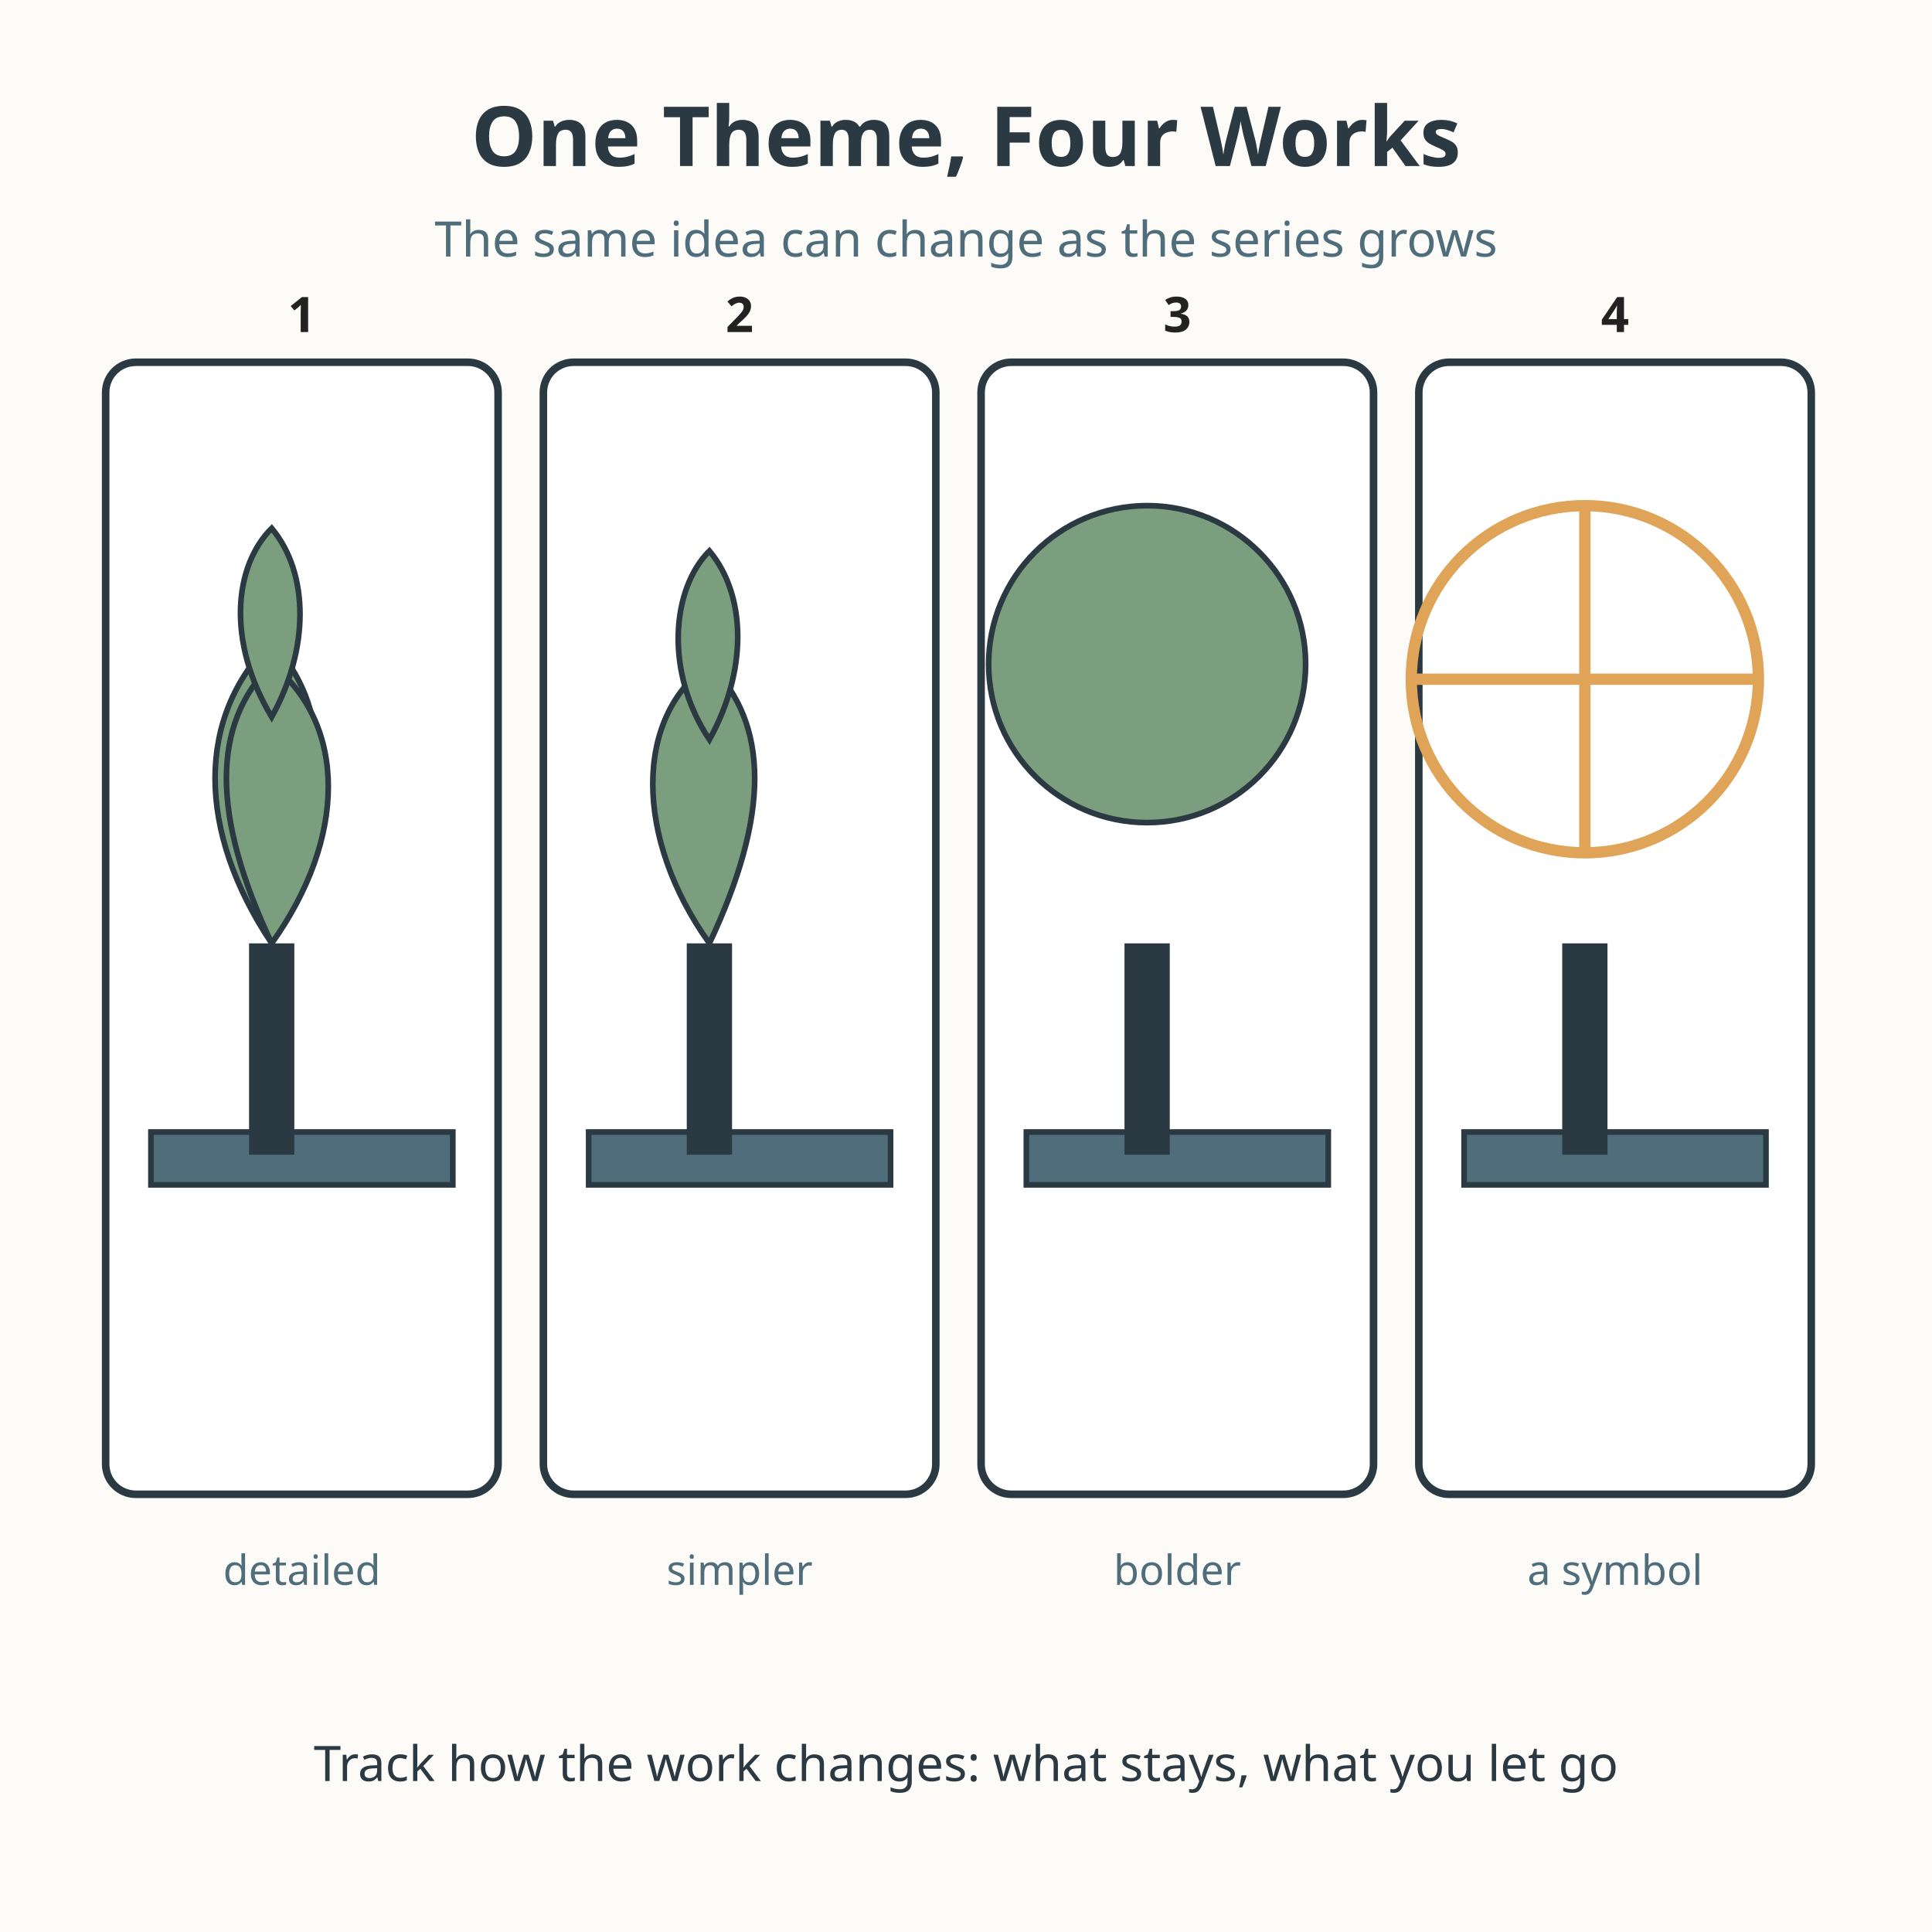
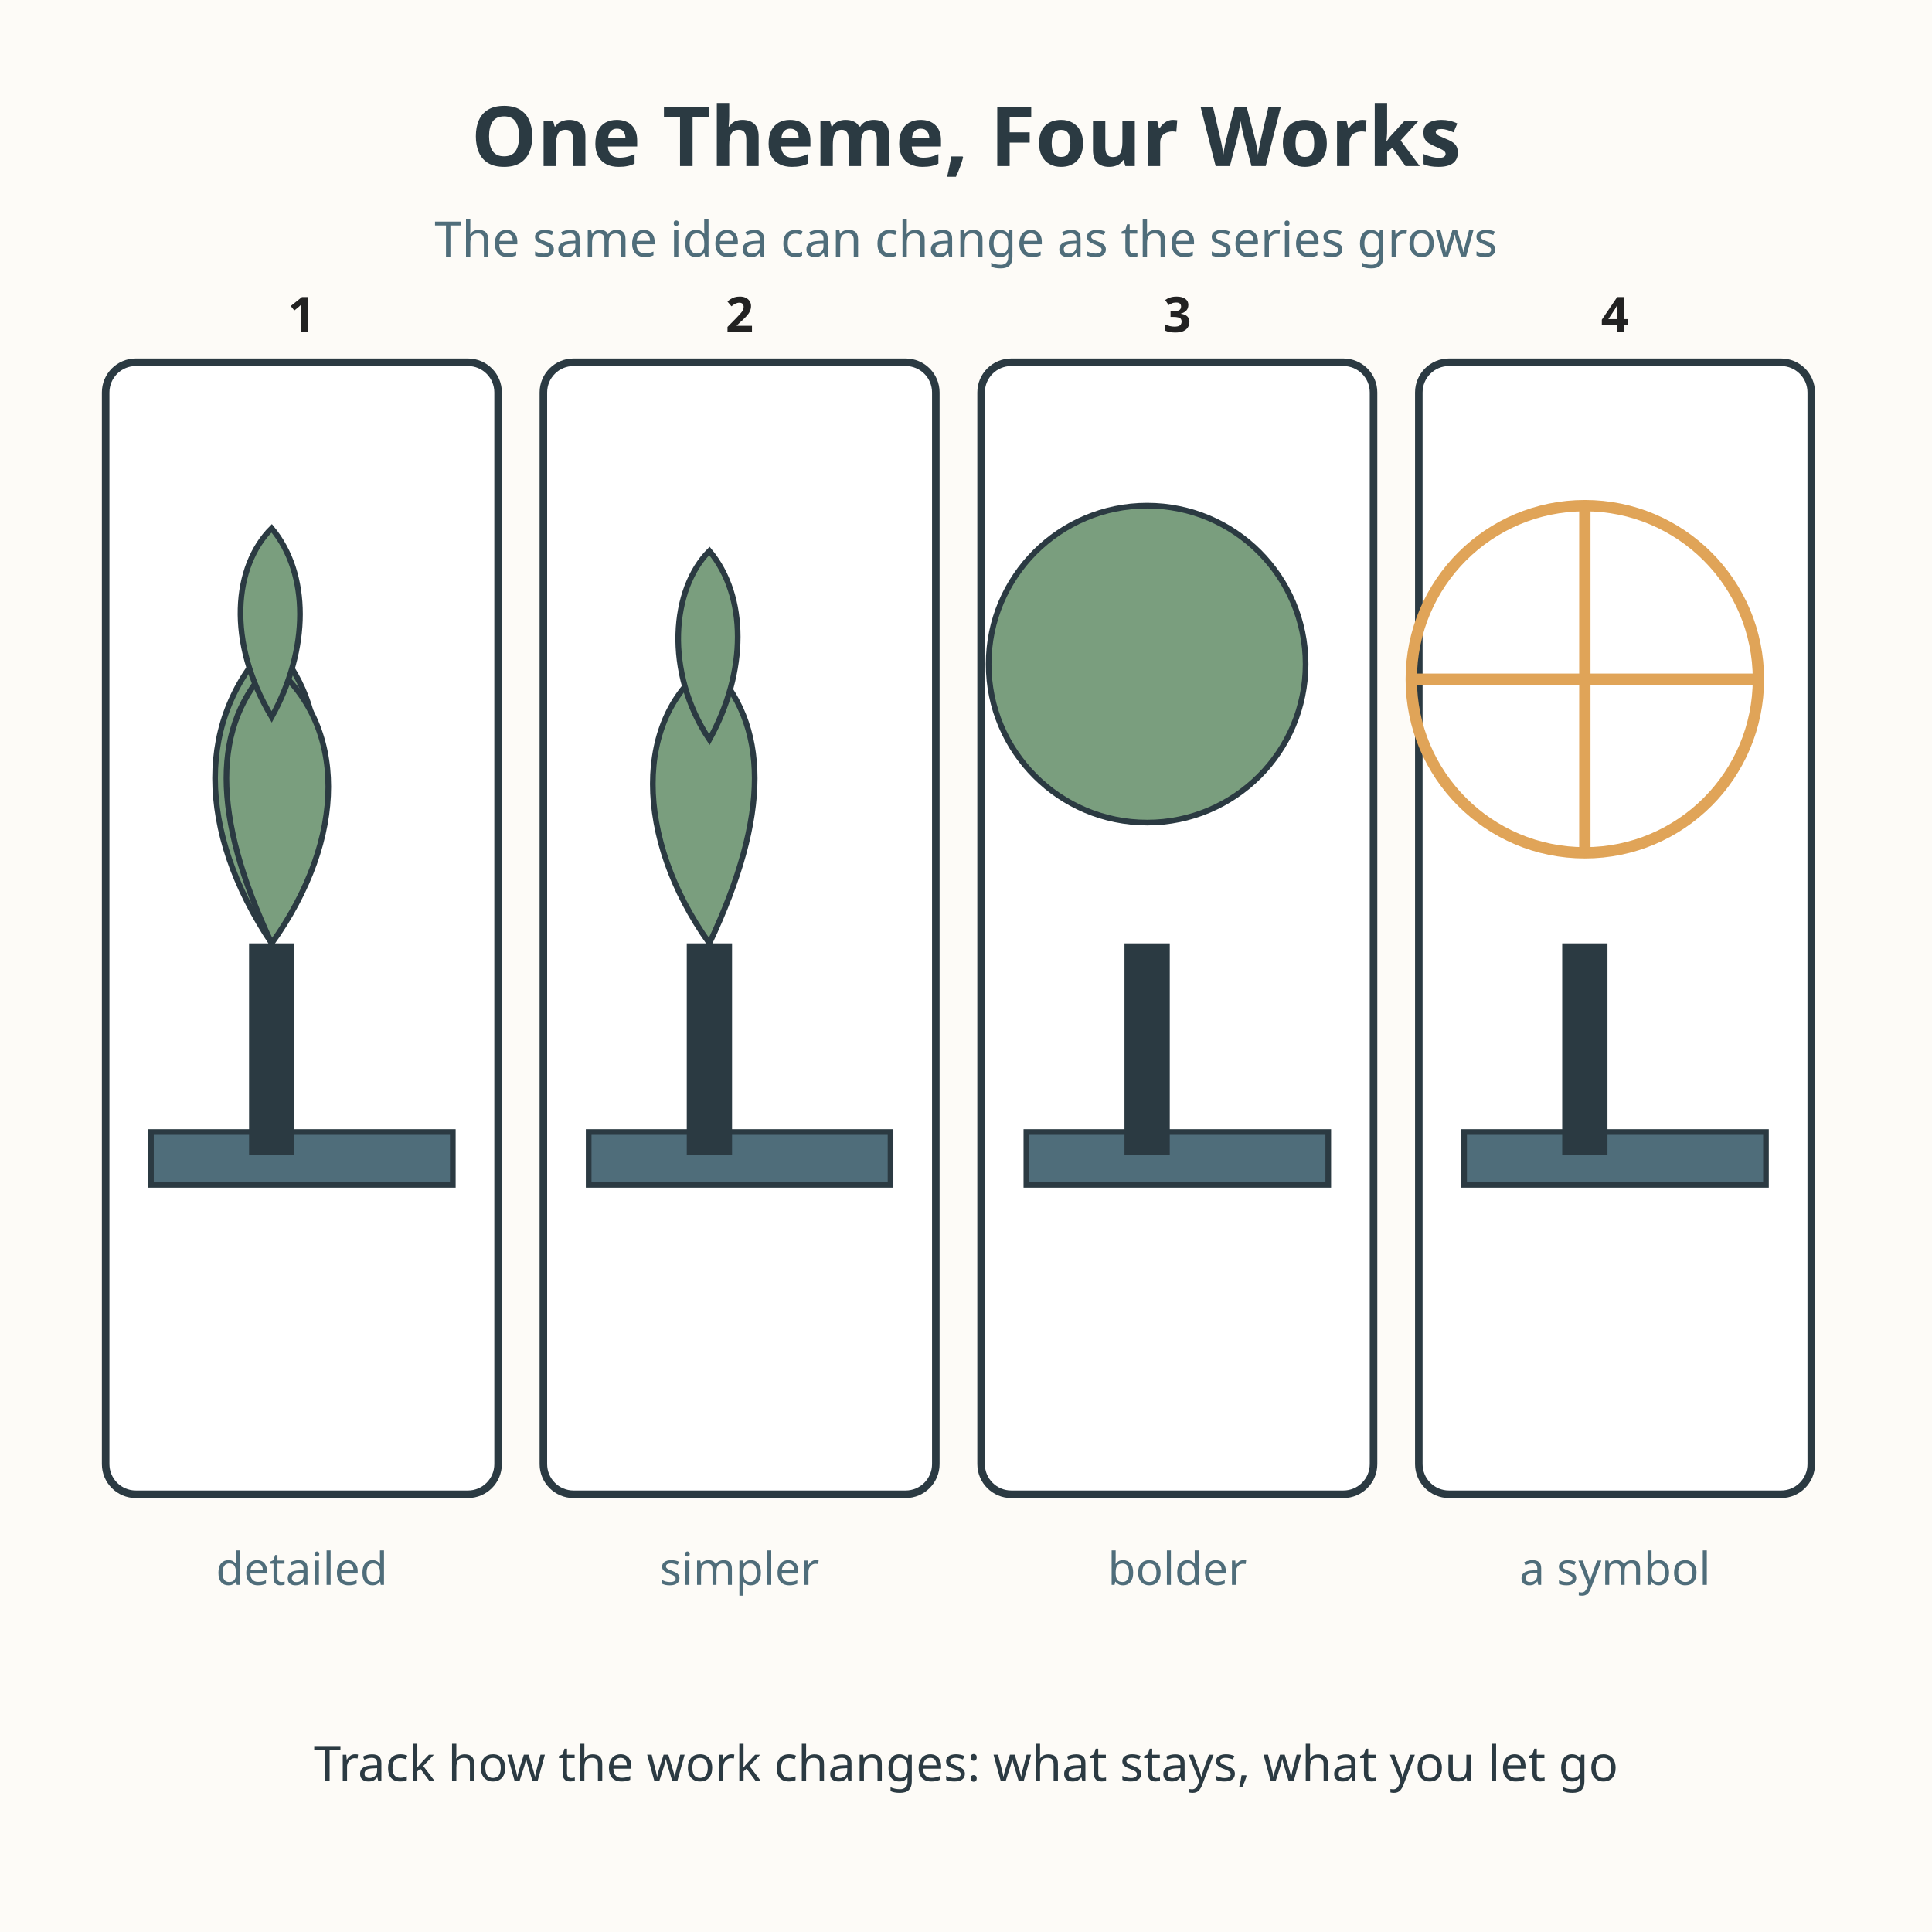
<svg xmlns="http://www.w3.org/2000/svg" viewBox="0 0 512 512" role="img" aria-labelledby="title-L-08-007-02-theme-series desc-L-08-007-02-theme-series">
  <rect width="512" height="512" fill="#fdfbf7" />
  <text x="256" y="44" text-anchor="middle" font-family="sans-serif" font-size="22" font-weight="bold" fill="#2b3a42">One Theme, Four Works</text>
  <text x="256" y="68" text-anchor="middle" font-family="sans-serif" font-size="13" fill="#4f6d7a">The same idea can change as the series grows</text>
  <rect x="28" y="96" width="104" height="300" rx="8" fill="#ffffff" stroke="#2b3a42" stroke-width="2" />
  <rect x="40" y="300" width="80" height="14" fill="#4f6d7a" stroke="#2b3a42" stroke-width="1.5" />
  <rect x="66" y="250" width="12" height="56" fill="#2b3a42" />
  <path d="M72 250 C 52 220, 52 190, 72 170 C 88 188, 88 210, 72 250 Z" fill="#7a9e7e" stroke="#2b3a42" stroke-width="1.5" />
  <path d="M72 250 C 92 222, 92 192, 72 176 C 56 192, 56 216, 72 250 Z" fill="#7a9e7e" stroke="#2b3a42" stroke-width="1.5" />
  <path d="M72 190 C 60 170, 62 150, 72 140 C 82 152, 82 172, 72 190 Z" fill="#7a9e7e" stroke="#2b3a42" stroke-width="1.5" />
  <text x="80" y="88" text-anchor="middle" font-family="sans-serif" font-size="13" font-weight="bold" fill="#222222">1</text>
-   <text x="80" y="420" text-anchor="middle" font-family="sans-serif" font-size="11" fill="#4f6d7a">detailed</text>
+   <text x="80" y="420" text-anchor="middle" font-family="sans-serif" font-size="12" fill="#4f6d7a">detailed</text>
  <rect x="144" y="96" width="104" height="300" rx="8" fill="#ffffff" stroke="#2b3a42" stroke-width="2" />
  <rect x="156" y="300" width="80" height="14" fill="#4f6d7a" stroke="#2b3a42" stroke-width="1.5" />
  <rect x="182" y="250" width="12" height="56" fill="#2b3a42" />
  <path d="M188 250 C 168 222, 168 190, 188 176 C 204 192, 204 216, 188 250 Z" fill="#7a9e7e" stroke="#2b3a42" stroke-width="1.5" />
  <path d="M188 196 C 176 178, 178 156, 188 146 C 198 158, 198 178, 188 196 Z" fill="#7a9e7e" stroke="#2b3a42" stroke-width="1.5" />
  <text x="196" y="88" text-anchor="middle" font-family="sans-serif" font-size="13" font-weight="bold" fill="#222222">2</text>
-   <text x="196" y="420" text-anchor="middle" font-family="sans-serif" font-size="11" fill="#4f6d7a">simpler</text>
+   <text x="196" y="420" text-anchor="middle" font-family="sans-serif" font-size="12" fill="#4f6d7a">simpler</text>
  <rect x="260" y="96" width="104" height="300" rx="8" fill="#ffffff" stroke="#2b3a42" stroke-width="2" />
  <rect x="272" y="300" width="80" height="14" fill="#4f6d7a" stroke="#2b3a42" stroke-width="1.5" />
  <rect x="298" y="250" width="12" height="56" fill="#2b3a42" />
  <circle cx="304" cy="176" r="42" fill="#7a9e7e" stroke="#2b3a42" stroke-width="1.5" />
  <text x="312" y="88" text-anchor="middle" font-family="sans-serif" font-size="13" font-weight="bold" fill="#222222">3</text>
-   <text x="312" y="420" text-anchor="middle" font-family="sans-serif" font-size="11" fill="#4f6d7a">bolder</text>
+   <text x="312" y="420" text-anchor="middle" font-family="sans-serif" font-size="12" fill="#4f6d7a">bolder</text>
  <rect x="376" y="96" width="104" height="300" rx="8" fill="#ffffff" stroke="#2b3a42" stroke-width="2" />
  <rect x="388" y="300" width="80" height="14" fill="#4f6d7a" stroke="#2b3a42" stroke-width="1.5" />
  <rect x="414" y="250" width="12" height="56" fill="#2b3a42" />
  <circle cx="420" cy="180" r="46" fill="none" stroke="#e0a458" stroke-width="3" />
  <path d="M420 180 L466 180 M420 180 L420 134 M420 180 L374 180 M420 180 L420 226" stroke="#e0a458" stroke-width="3" />
  <text x="428" y="88" text-anchor="middle" font-family="sans-serif" font-size="13" font-weight="bold" fill="#222222">4</text>
-   <text x="428" y="420" text-anchor="middle" font-family="sans-serif" font-size="11" fill="#4f6d7a">a symbol</text>
+   <text x="428" y="420" text-anchor="middle" font-family="sans-serif" font-size="12" fill="#4f6d7a">a symbol</text>
  <text x="256" y="472" text-anchor="middle" font-family="sans-serif" font-size="13" fill="#2b3a42">Track how the work changes: what stays, what you let go</text>
</svg>
